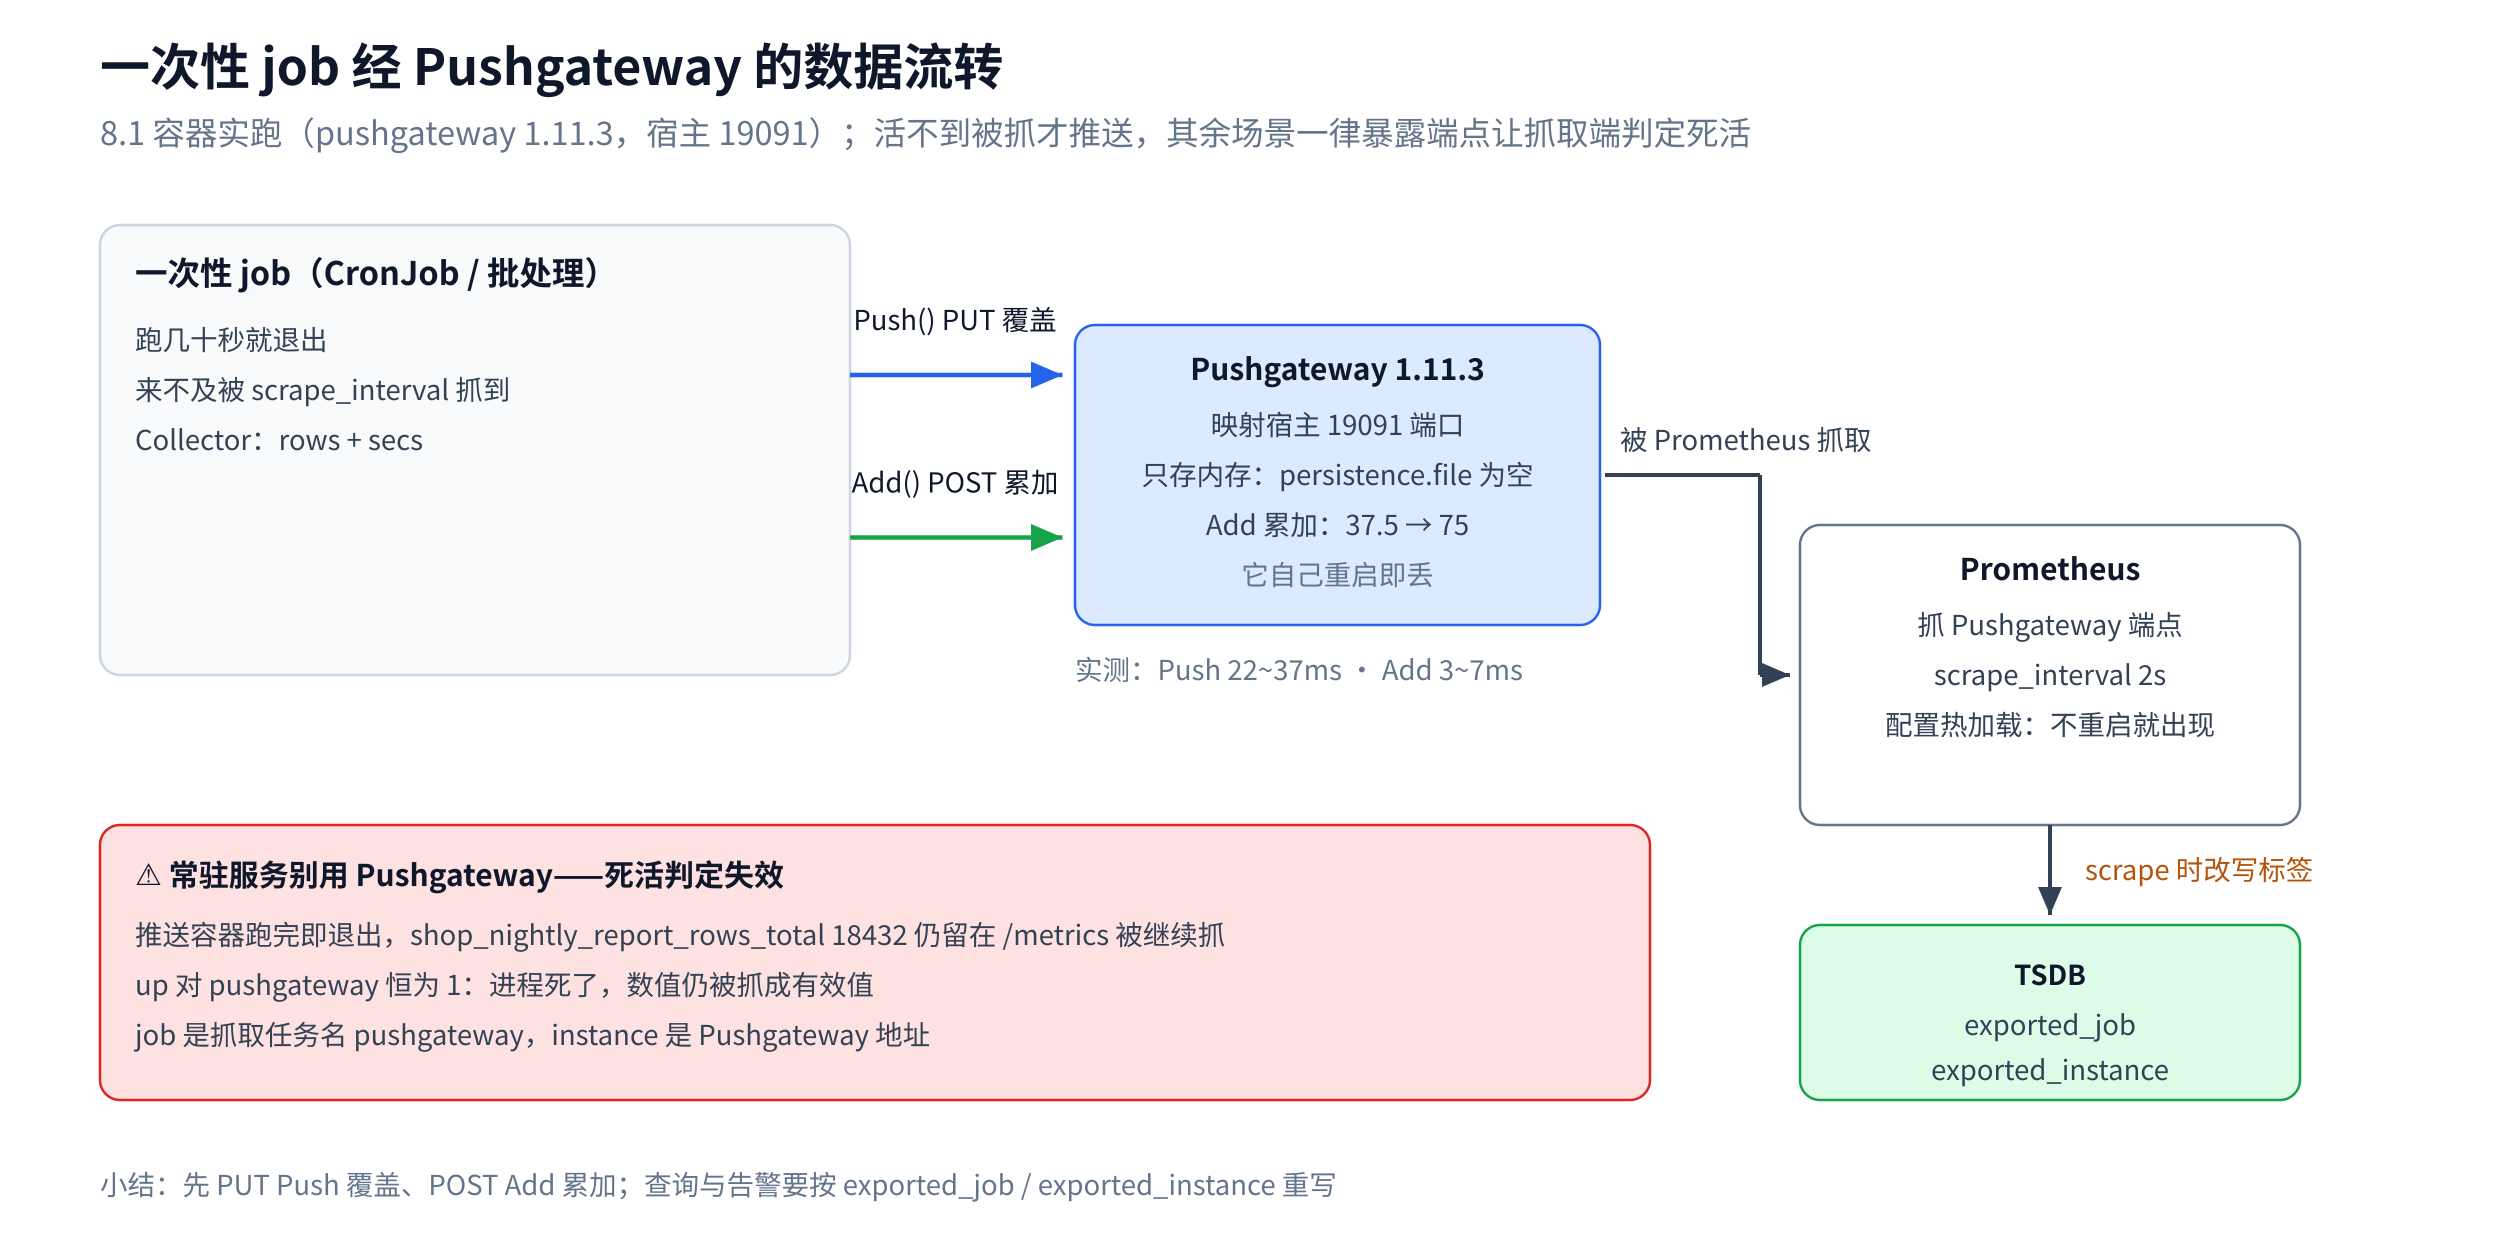
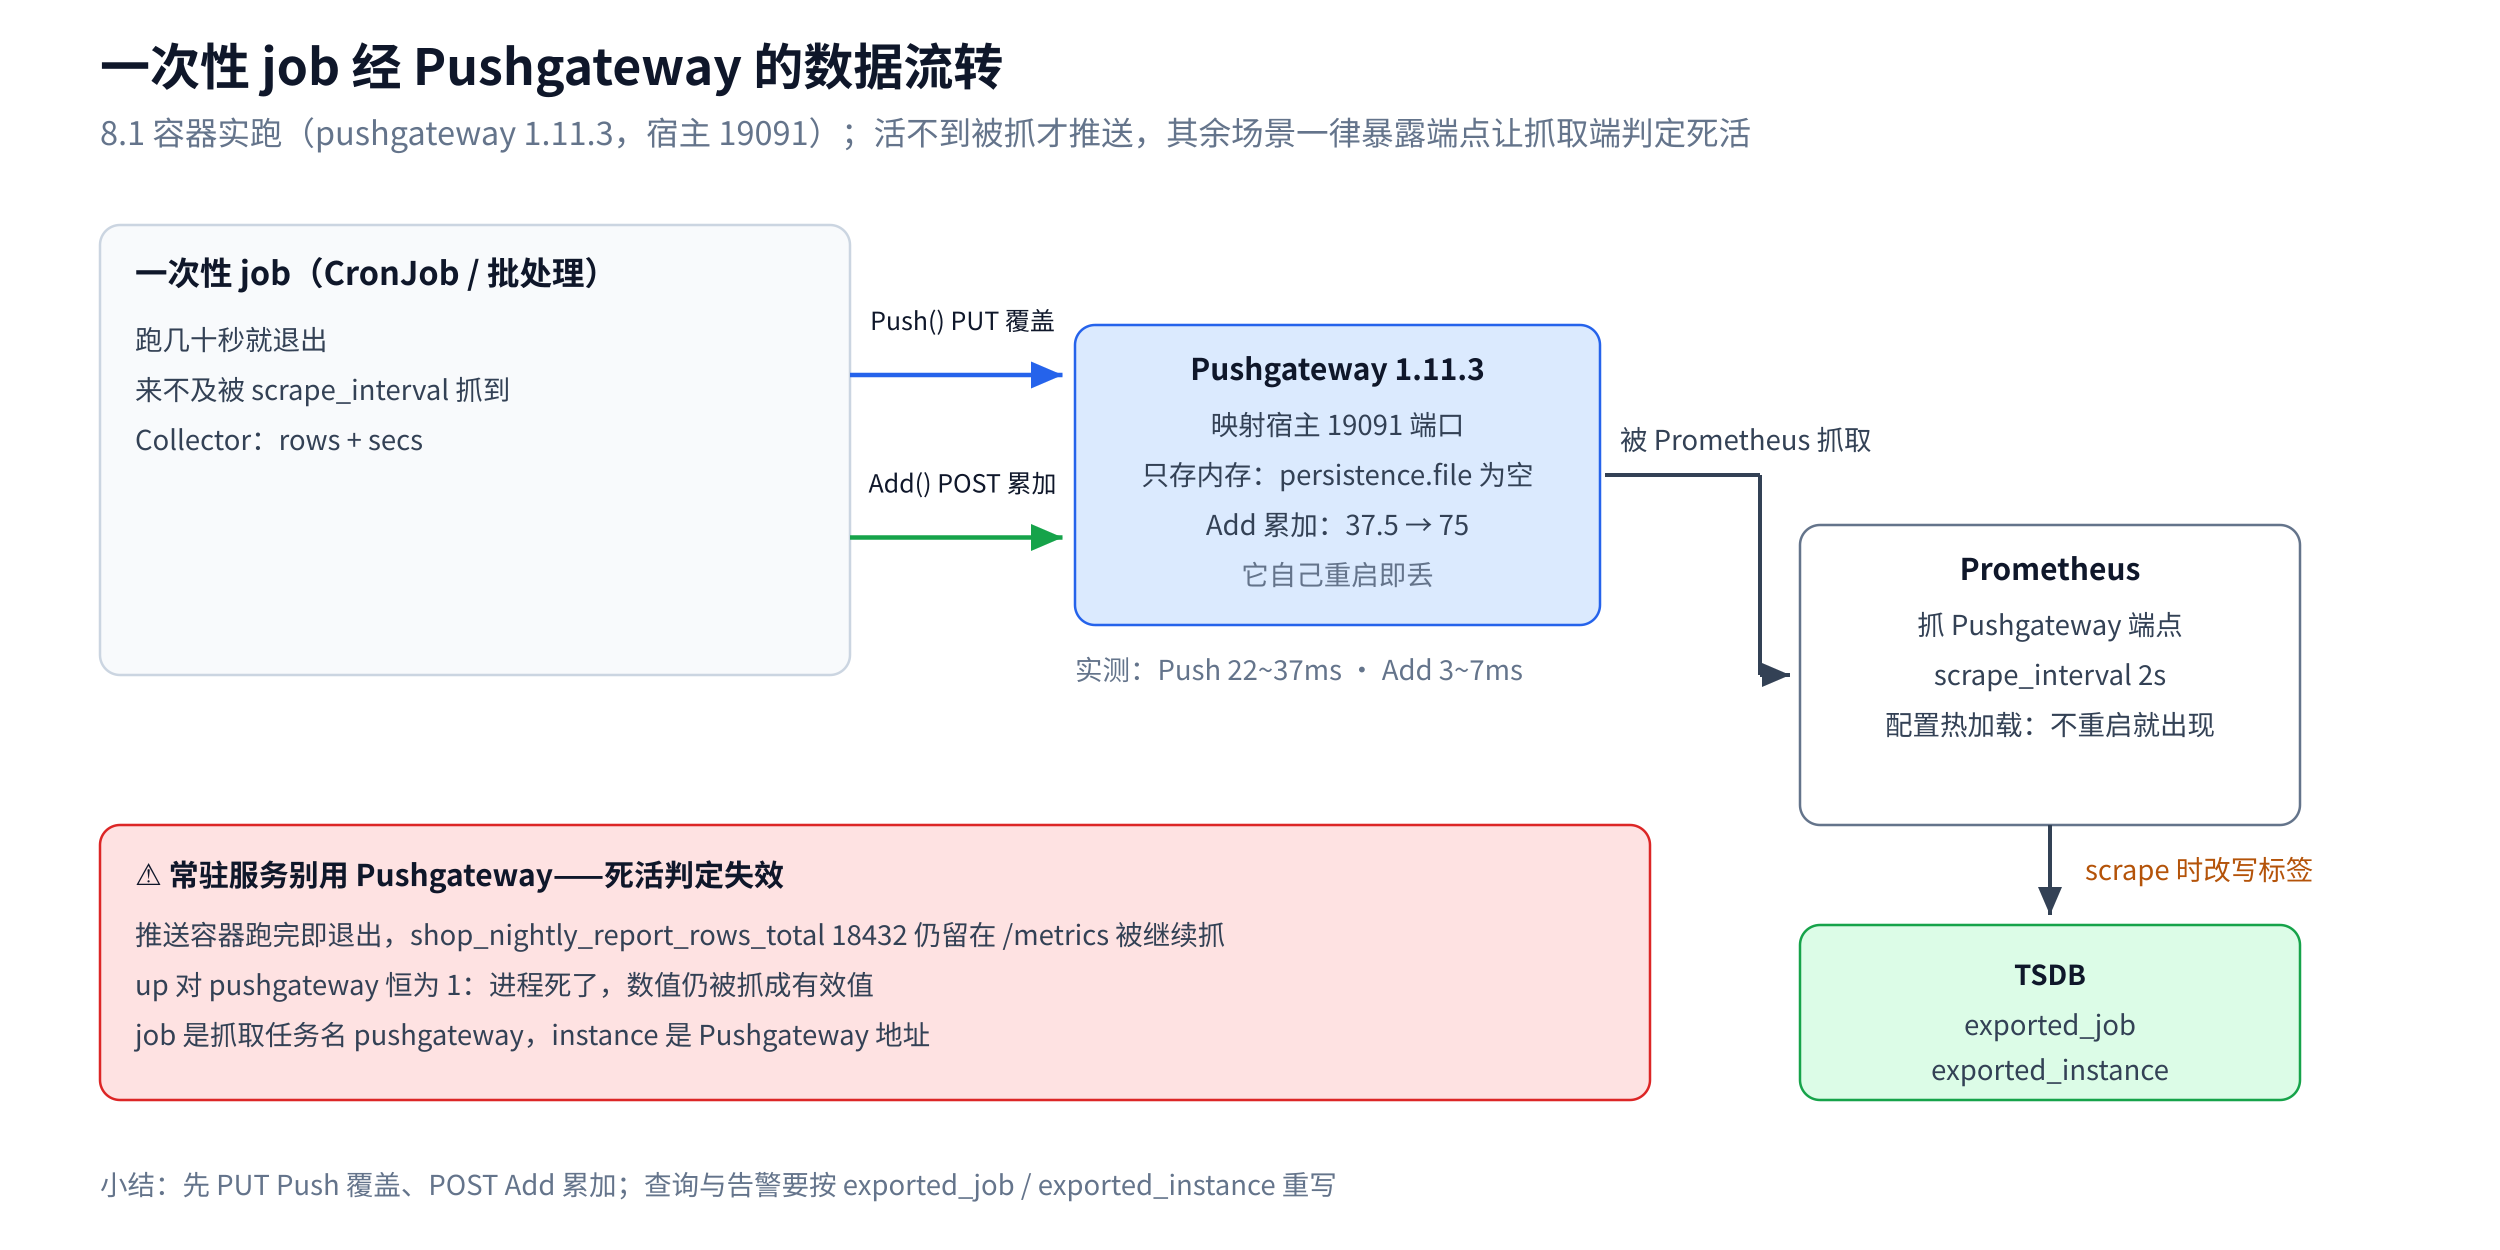
<svg xmlns="http://www.w3.org/2000/svg" width="1000" height="500" viewBox="0 0 1000 500" font-family="Microsoft YaHei, PingFang SC, Noto Sans CJK SC, sans-serif">
  <rect width="1000" height="500" fill="#ffffff" />
  <defs>
    <marker id="arPK" viewBox="0 0 7 6" refX="7" refY="3" markerWidth="7" markerHeight="6" orient="auto">
      <path d="M0,0 L7,3 L0,6 Z" fill="#334155" />
    </marker>
    <marker id="arPB" viewBox="0 0 7 6" refX="7" refY="3" markerWidth="7" markerHeight="6" orient="auto">
      <path d="M0,0 L7,3 L0,6 Z" fill="#2563eb" />
    </marker>
    <marker id="arPG" viewBox="0 0 7 6" refX="7" refY="3" markerWidth="7" markerHeight="6" orient="auto">
      <path d="M0,0 L7,3 L0,6 Z" fill="#16a34a" />
    </marker>
  </defs>
  <text x="40" y="34" font-size="20" font-weight="bold" fill="#0f172a">一次性 job 经 Pushgateway 的数据流转</text>
  <text x="40" y="58" font-size="13" fill="#64748b">8.1 容器实跑（pushgateway 1.11.3，宿主 19091）；活不到被抓才推送，其余场景一律暴露端点让抓取端判定死活</text>
  <rect x="40" y="90" width="300" height="180" rx="8" fill="#f8fafc" stroke="#cbd5e1" />
  <text x="54" y="114" font-size="13" font-weight="bold" fill="#0f172a">一次性 job（CronJob / 批处理）</text>
  <text x="54" y="140" font-size="11" fill="#334155">跑几十秒就退出</text>
  <text x="54" y="160" font-size="11" fill="#334155">来不及被 scrape_interval 抓到</text>
  <text x="54" y="180" font-size="11" fill="#334155">Collector：rows + secs</text>
-   <text x="382" y="132" font-size="11" text-anchor="middle" fill="#0f172a">Push() PUT 覆盖</text>
+   <text x="385" y="132" font-size="10" text-anchor="middle" fill="#0f172a">Push() PUT 覆盖</text>
  <line x1="340" y1="150" x2="425" y2="150" stroke="#2563eb" stroke-width="1.8" marker-end="url(#arPB)" />
-   <text x="382" y="197" font-size="11" text-anchor="middle" fill="#0f172a">Add() POST 累加</text>
+   <text x="385" y="197" font-size="10" text-anchor="middle" fill="#0f172a">Add() POST 累加</text>
  <line x1="340" y1="215" x2="425" y2="215" stroke="#16a34a" stroke-width="1.8" marker-end="url(#arPG)" />
  <rect x="430" y="130" width="210" height="120" rx="8" fill="#dbeafe" stroke="#2563eb" />
  <text x="535" y="152" font-size="12" font-weight="bold" text-anchor="middle" fill="#0f172a">Pushgateway 1.11.3</text>
  <text x="535" y="174" font-size="11" text-anchor="middle" fill="#334155">映射宿主 19091 端口</text>
  <text x="535" y="194" font-size="11" text-anchor="middle" fill="#334155">只存内存：persistence.file 为空</text>
  <text x="535" y="214" font-size="11" text-anchor="middle" fill="#334155">Add 累加：37.5 → 75</text>
  <text x="535" y="234" font-size="11" text-anchor="middle" fill="#64748b">它自己重启即丢</text>
  <text x="430" y="272" font-size="11" fill="#64748b">实测：Push 22~37ms · Add 3~7ms</text>
  <line x1="642" y1="190" x2="704" y2="190" stroke="#334155" stroke-width="1.6" />
  <line x1="704" y1="190" x2="704" y2="270" stroke="#334155" stroke-width="1.6" />
  <line x1="704" y1="270" x2="716" y2="270" stroke="#334155" stroke-width="1.6" marker-end="url(#arPK)" />
  <text x="648" y="180" font-size="11" fill="#334155">被 Prometheus 抓取</text>
  <rect x="720" y="210" width="200" height="120" rx="8" fill="#ffffff" stroke="#64748b" />
  <text x="820" y="232" font-size="12" font-weight="bold" text-anchor="middle" fill="#0f172a">Prometheus</text>
  <text x="820" y="254" font-size="11" text-anchor="middle" fill="#334155">抓 Pushgateway 端点</text>
  <text x="820" y="274" font-size="11" text-anchor="middle" fill="#334155">scrape_interval 2s</text>
  <text x="820" y="294" font-size="11" text-anchor="middle" fill="#334155">配置热加载：不重启就出现</text>
  <line x1="820" y1="330" x2="820" y2="366" stroke="#334155" stroke-width="1.6" marker-end="url(#arPK)" />
  <text x="834" y="352" font-size="11" fill="#b45309">scrape 时改写标签</text>
  <rect x="720" y="370" width="200" height="70" rx="8" fill="#dcfce7" stroke="#16a34a" />
  <text x="820" y="394" font-size="11" font-weight="bold" text-anchor="middle" fill="#0f172a">TSDB</text>
  <text x="820" y="414" font-size="11" text-anchor="middle" fill="#334155">exported_job</text>
  <text x="820" y="432" font-size="11" text-anchor="middle" fill="#334155">exported_instance</text>
  <rect x="40" y="330" width="620" height="110" rx="8" fill="#fee2e2" stroke="#dc2626" />
  <text x="54" y="354" font-size="12" font-weight="bold" fill="#0f172a">⚠️ 常驻服务别用 Pushgateway——死活判定失效</text>
  <text x="54" y="378" font-size="11" fill="#334155">推送容器跑完即退出，shop_nightly_report_rows_total 18432 仍留在 /metrics 被继续抓</text>
  <text x="54" y="398" font-size="11" fill="#334155">up 对 pushgateway 恒为 1：进程死了，数值仍被抓成有效值</text>
  <text x="54" y="418" font-size="11" fill="#334155">job 是抓取任务名 pushgateway，instance 是 Pushgateway 地址</text>
  <text x="40" y="478" font-size="11" fill="#64748b">小结：先 PUT Push 覆盖、POST Add 累加；查询与告警要按 exported_job / exported_instance 重写</text>
</svg>
